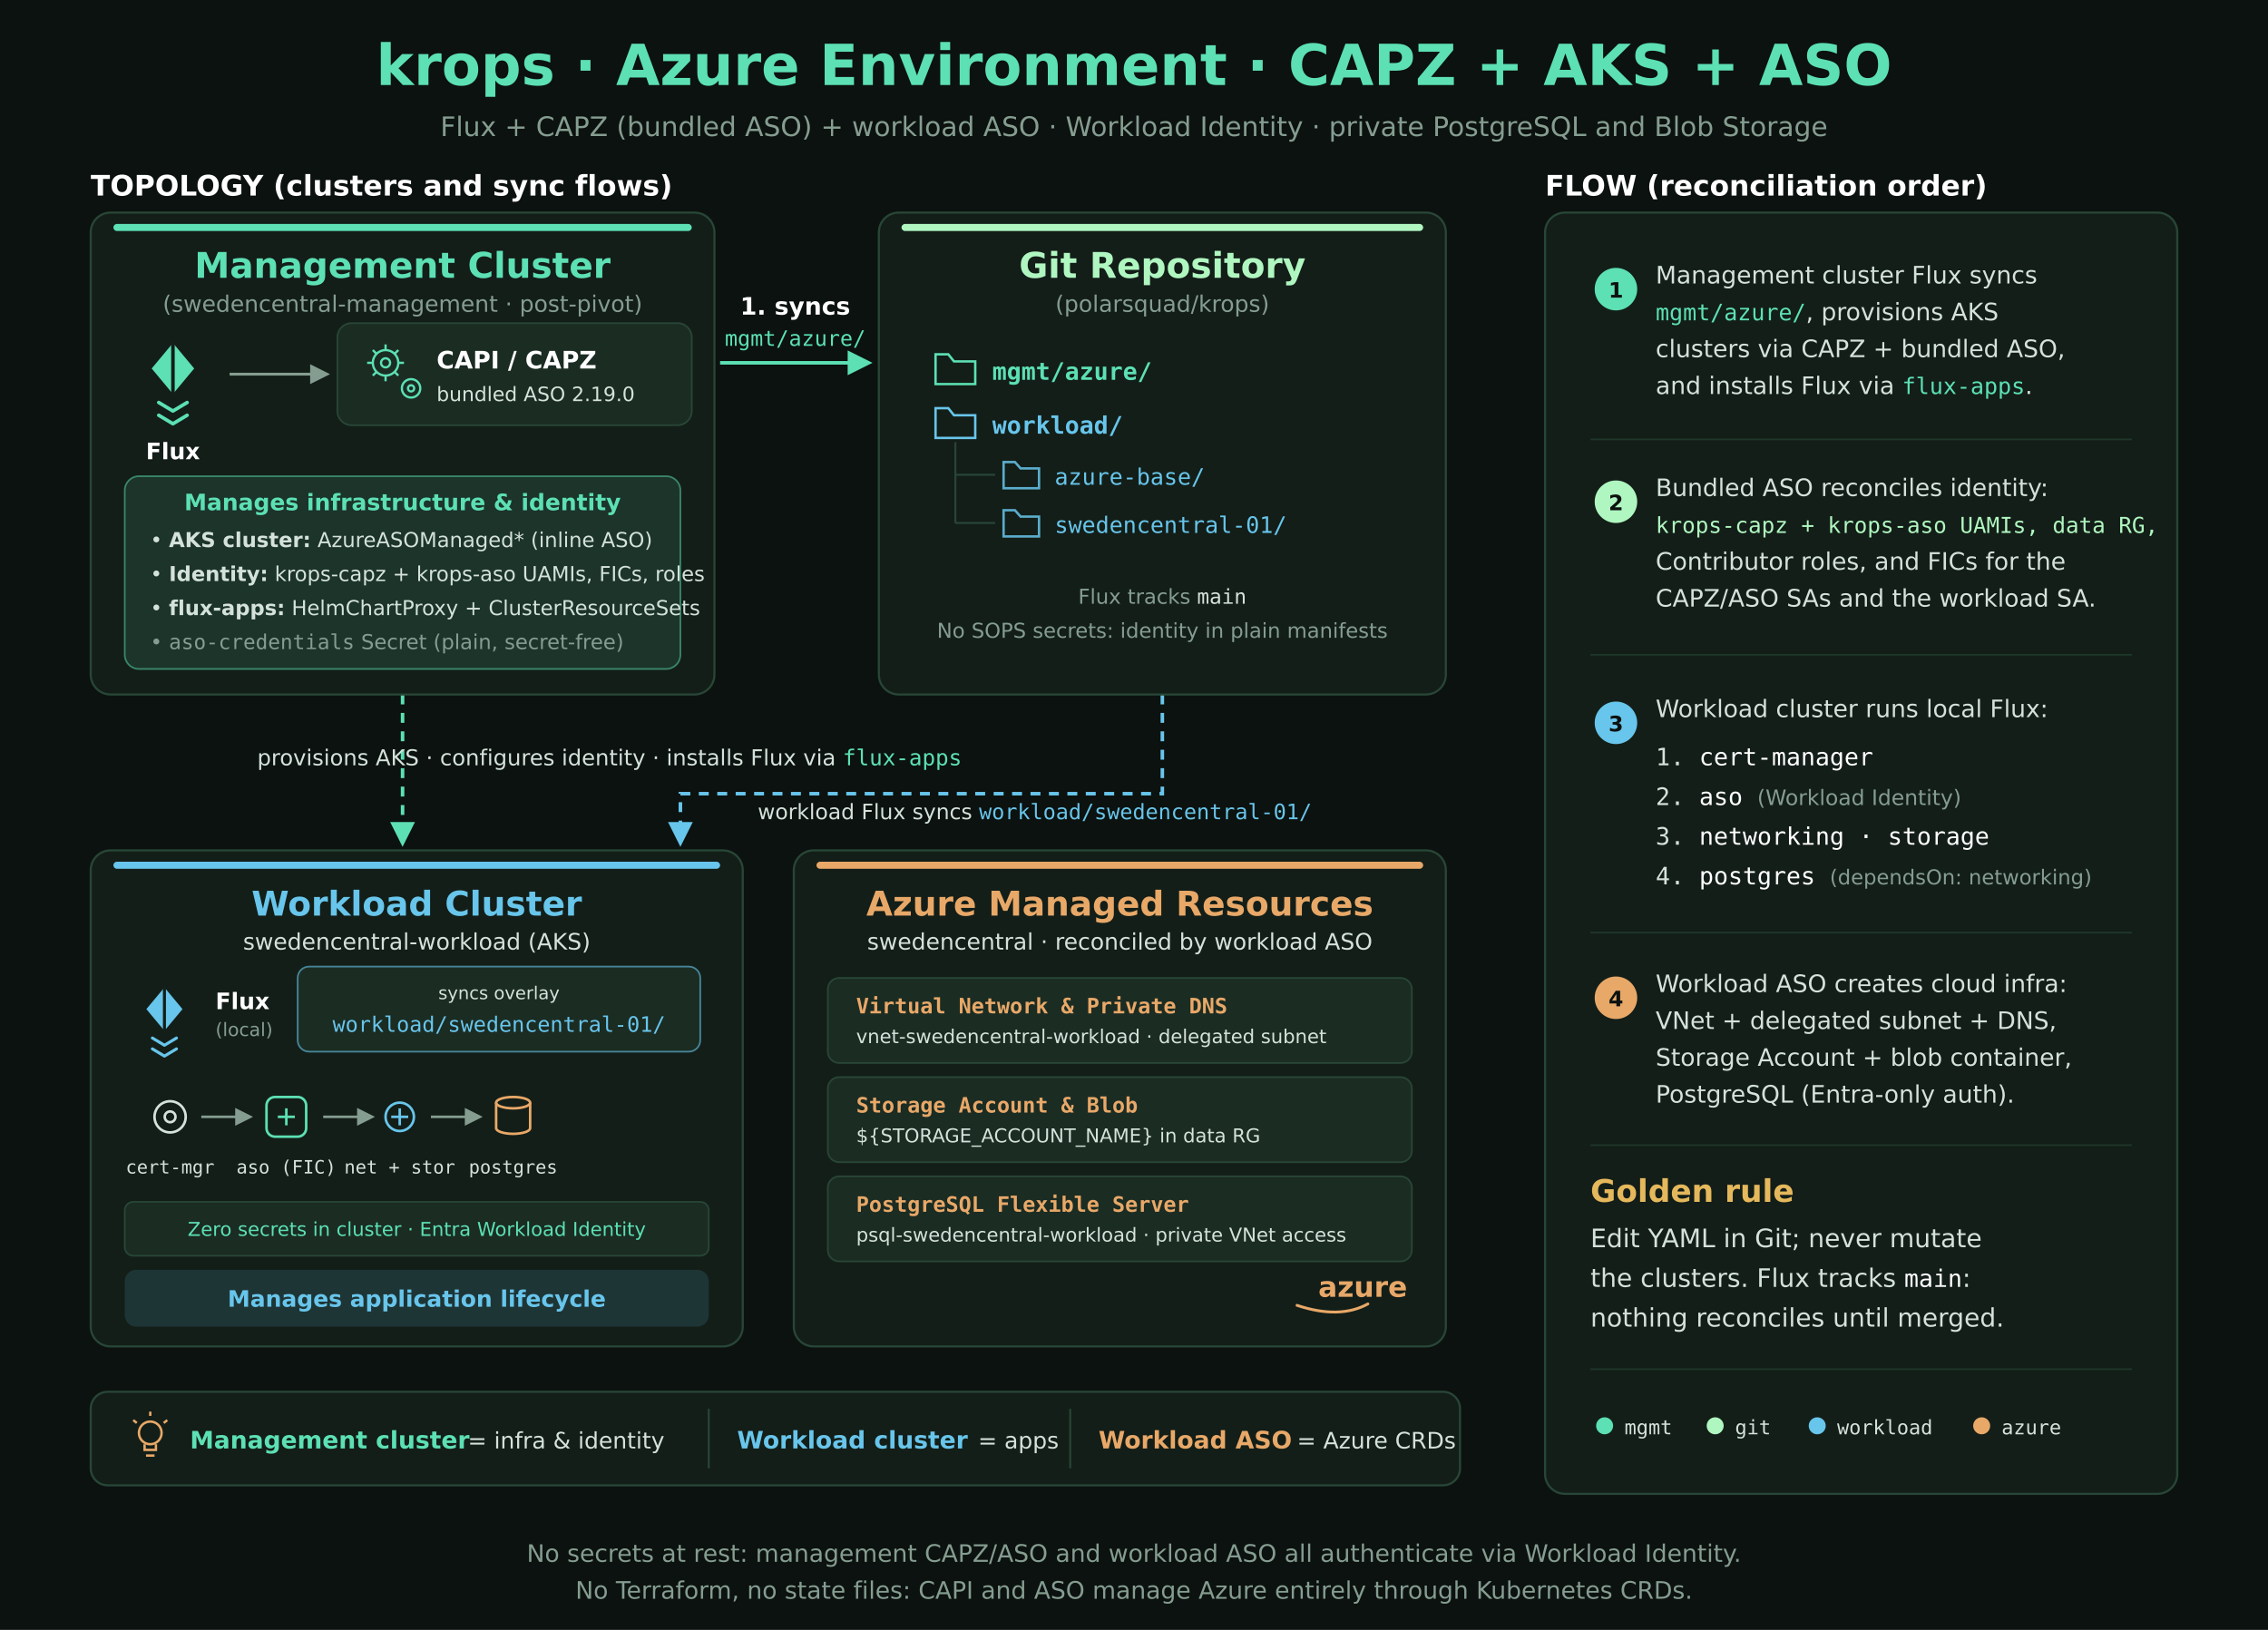
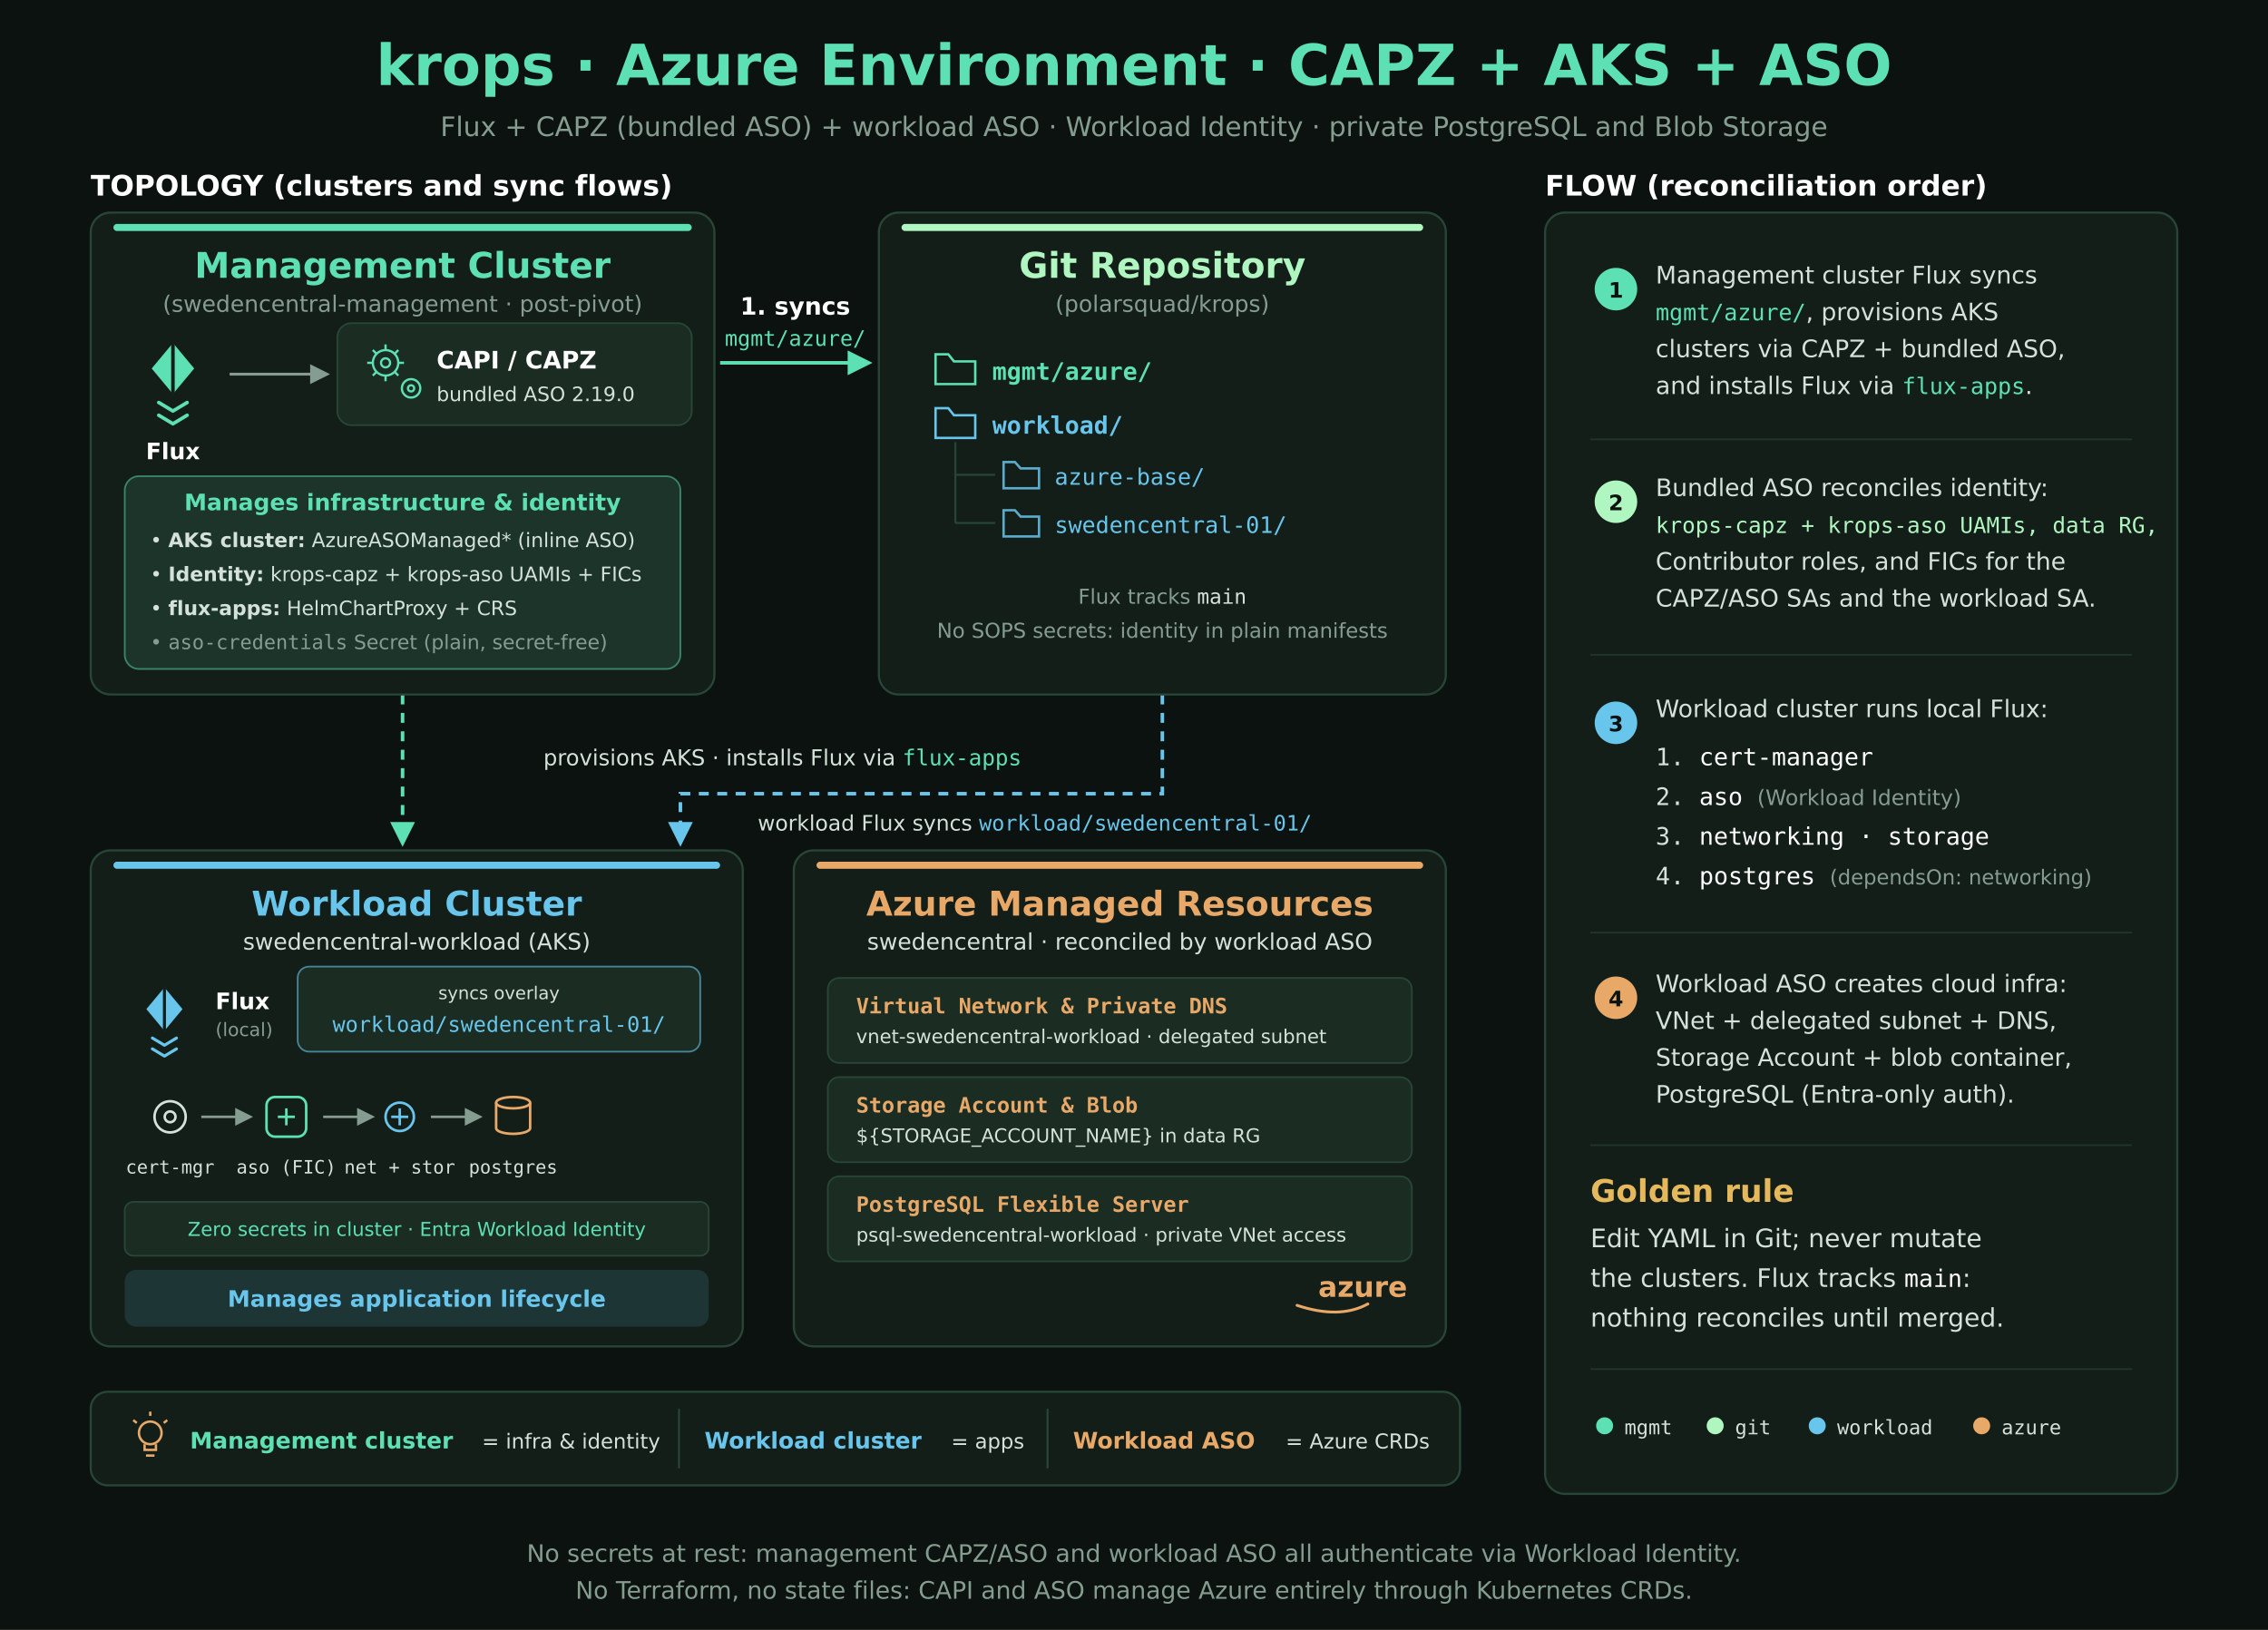
<svg xmlns="http://www.w3.org/2000/svg" width="1600" height="1150" viewBox="0 0 1600 1150">
  <defs>
    <marker id="arrow-teal" viewBox="0 0 10 10" refX="8" refY="5" markerWidth="7" markerHeight="7" orient="auto-start-reverse">
      <path d="M0,0 L10,5 L0,10 z" fill="#5CE0B4" />
    </marker>
    <marker id="arrow-gray" viewBox="0 0 10 10" refX="8" refY="5" markerWidth="7" markerHeight="7" orient="auto-start-reverse">
      <path d="M0,0 L10,5 L0,10 z" fill="#859D91" />
    </marker>
    <marker id="arrow-purple" viewBox="0 0 10 10" refX="8" refY="5" markerWidth="7" markerHeight="7" orient="auto-start-reverse">
      <path d="M0,0 L10,5 L0,10 z" fill="#B0F6C0" />
    </marker>
    <marker id="arrow-blue" viewBox="0 0 10 10" refX="8" refY="5" markerWidth="7" markerHeight="7" orient="auto-start-reverse">
      <path d="M0,0 L10,5 L0,10 z" fill="#68C5EB" />
    </marker>
    <marker id="arrow-amber" viewBox="0 0 10 10" refX="8" refY="5" markerWidth="7" markerHeight="7" orient="auto-start-reverse">
      <path d="M0,0 L10,5 L0,10 z" fill="#E8A868" />
    </marker>
  </defs>
  <rect width="1600" height="1150" fill="#0C120F" />
  <text x="800" y="60" text-anchor="middle" font-family="DejaVu Sans" font-size="40" font-weight="bold" fill="#5CE0B4">krops · Azure Environment · CAPZ + AKS + ASO</text>
  <text x="800" y="96" text-anchor="middle" font-family="DejaVu Sans" font-size="19" fill="#859D91">Flux + CAPZ (bundled ASO) + workload ASO · Workload Identity · private PostgreSQL and Blob Storage</text>
  <text x="64" y="138" font-family="DejaVu Sans" font-size="20" font-weight="bold" fill="#FFFFFF">TOPOLOGY (clusters and sync flows)</text>
  <text x="1090" y="138" font-family="DejaVu Sans" font-size="20" font-weight="bold" fill="#FFFFFF">FLOW (reconciliation order)</text>
  <line x1="508" y1="256" x2="612" y2="256" stroke="#5CE0B4" stroke-width="2.5" marker-end="url(#arrow-teal)" />
  <text x="561" y="222" text-anchor="middle" font-family="DejaVu Sans" font-size="17" font-weight="bold" fill="#FFFFFF">1. syncs</text>
  <text x="561" y="244" text-anchor="middle" font-family="DejaVu Sans Mono" font-size="15" fill="#5CE0B4">mgmt/azure/</text>
  <path d="M284,490 V594" fill="none" stroke="#5CE0B4" stroke-width="2.5" stroke-dasharray="7,6" marker-end="url(#arrow-teal)" />
-   <text x="430" y="540" text-anchor="middle" font-family="DejaVu Sans" font-size="15.5" fill="#D4E2DA">provisions AKS · configures identity · installs Flux via <tspan font-family="DejaVu Sans Mono" fill="#5CE0B4">flux-apps</tspan>
+   <text x="552" y="540" text-anchor="middle" font-family="DejaVu Sans" font-size="15.5" fill="#D4E2DA">provisions AKS · installs Flux via <tspan font-family="DejaVu Sans Mono" fill="#5CE0B4">flux-apps</tspan>
  </text>
  <path d="M820,490 V560 H480 V594" fill="none" stroke="#68C5EB" stroke-width="2.5" stroke-dasharray="7,6" marker-end="url(#arrow-blue)" />
-   <text x="730" y="578" text-anchor="middle" font-family="DejaVu Sans" font-size="15" fill="#D4E2DA">workload Flux syncs <tspan font-family="DejaVu Sans Mono" fill="#68C5EB">workload/swedencentral-01/</tspan>
+   <text x="730" y="586" text-anchor="middle" font-family="DejaVu Sans" font-size="15" fill="#D4E2DA">workload Flux syncs <tspan font-family="DejaVu Sans Mono" fill="#68C5EB">workload/swedencentral-01/</tspan>
  </text>
  <rect x="64" y="150" width="440" height="340" rx="14" fill="#131E18" stroke="#284637" stroke-width="1.5" />
  <rect x="80" y="158" width="408" height="5" rx="2.5" fill="#5CE0B4" />
  <text x="284" y="196" text-anchor="middle" font-family="DejaVu Sans" font-size="25" font-weight="bold" fill="#5CE0B4">Management Cluster</text>
  <text x="284" y="220" text-anchor="middle" font-family="DejaVu Sans" font-size="16" fill="#859D91">(swedencentral-management · post-pivot)</text>
  <g transform="translate(122,260)">
    <path d="M0,-18 L15,0 L0,18 L-15,0 Z" fill="#5CE0B4" />
    <line x1="0" y1="-18" x2="0" y2="18" stroke="#131E18" stroke-width="2.5" />
    <path d="M-10,24 L0,30 L10,24" fill="none" stroke="#5CE0B4" stroke-width="2.5" stroke-linecap="round" stroke-linejoin="round" />
    <path d="M-10,33 L0,39 L10,33" fill="none" stroke="#5CE0B4" stroke-width="2.5" stroke-linecap="round" stroke-linejoin="round" />
  </g>
  <text x="122" y="324" text-anchor="middle" font-family="DejaVu Sans" font-size="16" font-weight="bold" fill="#FFFFFF">Flux</text>
  <line x1="162" y1="264" x2="230" y2="264" stroke="#859D91" stroke-width="2" marker-end="url(#arrow-gray)" />
  <rect x="238" y="228" width="250" height="72" rx="10" fill="#1B2C23" stroke="#284637" stroke-width="1.2" />
  <g stroke="#5CE0B4" stroke-width="1.6" fill="none">
    <circle cx="272" cy="256" r="9" />
    <circle cx="272" cy="256" r="3.2" />
    <g>
      <line x1="272" y1="243" x2="272" y2="247" />
      <line x1="272" y1="265" x2="272" y2="269" />
      <line x1="259" y1="256" x2="263" y2="256" />
      <line x1="281" y1="256" x2="285" y2="256" />
      <line x1="263" y1="247" x2="266" y2="250" />
      <line x1="278" y1="262" x2="281" y2="265" />
      <line x1="263" y1="265" x2="266" y2="262" />
      <line x1="278" y1="250" x2="281" y2="247" />
    </g>
    <circle cx="290" cy="274" r="6.5" />
    <circle cx="290" cy="274" r="2.2" />
  </g>
  <text x="308" y="260" font-family="DejaVu Sans" font-size="17" font-weight="bold" fill="#FFFFFF">CAPI / CAPZ</text>
  <text x="308" y="283" font-family="DejaVu Sans" font-size="14" fill="#D4E2DA">bundled ASO 2.19.0</text>
  <rect x="88" y="336" width="392" height="136" rx="10" fill="#5CE0B4" fill-opacity="0.12" stroke="#5CE0B4" stroke-opacity="0.5" stroke-width="1.2" />
  <text x="284" y="360" text-anchor="middle" font-family="DejaVu Sans" font-size="16" font-weight="bold" fill="#5CE0B4">Manages infrastructure &amp; identity</text>
-   <text x="106" y="386" font-family="DejaVu Sans" font-size="14.5" fill="#D4E2DA">• <tspan font-weight="bold">AKS cluster:</tspan> AzureASOManaged* (inline ASO)</text>
-   <text x="106" y="410" font-family="DejaVu Sans" font-size="14.5" fill="#D4E2DA">• <tspan font-weight="bold">Identity:</tspan> krops-capz + krops-aso UAMIs, FICs, roles</text>
-   <text x="106" y="434" font-family="DejaVu Sans" font-size="14.5" fill="#D4E2DA">• <tspan font-weight="bold">flux-apps:</tspan> HelmChartProxy + ClusterResourceSets</text>
-   <text x="106" y="458" font-family="DejaVu Sans" font-size="14.5" fill="#859D91">• <tspan font-family="DejaVu Sans Mono">aso-credentials</tspan> Secret (plain, secret-free)</text>
+   <text x="106" y="386" font-family="DejaVu Sans" font-size="14" fill="#D4E2DA">• <tspan font-weight="bold">AKS cluster:</tspan> AzureASOManaged* (inline ASO)</text>
+   <text x="106" y="410" font-family="DejaVu Sans" font-size="14" fill="#D4E2DA">• <tspan font-weight="bold">Identity:</tspan> krops-capz + krops-aso UAMIs + FICs</text>
+   <text x="106" y="434" font-family="DejaVu Sans" font-size="14" fill="#D4E2DA">• <tspan font-weight="bold">flux-apps:</tspan> HelmChartProxy + CRS</text>
+   <text x="106" y="458" font-family="DejaVu Sans" font-size="14" fill="#859D91">• <tspan font-family="DejaVu Sans Mono">aso-credentials</tspan> Secret (plain, secret-free)</text>
  <rect x="620" y="150" width="400" height="340" rx="14" fill="#131E18" stroke="#284637" stroke-width="1.5" />
  <rect x="636" y="158" width="368" height="5" rx="2.5" fill="#B0F6C0" />
  <text x="820" y="196" text-anchor="middle" font-family="DejaVu Sans" font-size="25" font-weight="bold" fill="#B0F6C0">Git Repository</text>
  <text x="820" y="220" text-anchor="middle" font-family="DejaVu Sans" font-size="16" fill="#859D91">(polarsquad/krops)</text>
  <g fill="none" stroke-width="1.7">
    <path d="M660,250 h9 l4,5 h15 v16 h-28 z" stroke="#5CE0B4" />
    <path d="M660,288 h9 l4,5 h15 v16 h-28 z" stroke="#68C5EB" />
    <path d="M708,326 h8 l4,4.5 h13 v14 h-25 z" stroke="#68C5EB" stroke-opacity="0.85" />
    <path d="M708,360 h8 l4,4.5 h13 v14 h-25 z" stroke="#68C5EB" stroke-opacity="0.85" />
  </g>
  <g stroke="#284637" stroke-width="1.4" fill="none">
    <path d="M674,312 V369 M674,335 h28 M674,369 h28" />
  </g>
  <text x="700" y="268" font-family="DejaVu Sans Mono" font-size="17" font-weight="bold" fill="#5CE0B4">mgmt/azure/</text>
  <text x="700" y="306" font-family="DejaVu Sans Mono" font-size="17" font-weight="bold" fill="#68C5EB">workload/</text>
  <text x="744" y="342" font-family="DejaVu Sans Mono" font-size="16" fill="#68C5EB">azure-base/</text>
  <text x="744" y="376" font-family="DejaVu Sans Mono" font-size="16" fill="#68C5EB">swedencentral-01/</text>
  <text x="820" y="426" text-anchor="middle" font-family="DejaVu Sans" font-size="14.5" fill="#859D91">Flux tracks <tspan font-family="DejaVu Sans Mono" fill="#D4E2DA">main</tspan>
  </text>
  <text x="820" y="450" text-anchor="middle" font-family="DejaVu Sans" font-size="14.5" fill="#859D91">No SOPS secrets: identity in plain manifests</text>
  <rect x="64" y="600" width="460" height="350" rx="14" fill="#131E18" stroke="#284637" stroke-width="1.5" />
  <rect x="80" y="608" width="428" height="5" rx="2.5" fill="#68C5EB" />
  <text x="294" y="646" text-anchor="middle" font-family="DejaVu Sans" font-size="24" font-weight="bold" fill="#68C5EB">Workload Cluster</text>
  <text x="294" y="670" text-anchor="middle" font-family="DejaVu Sans" font-size="16" fill="#D4E2DA">swedencentral-workload (AKS)</text>
  <g transform="translate(116,712) scale(0.85)">
    <path d="M0,-18 L15,0 L0,18 L-15,0 Z" fill="#68C5EB" />
    <line x1="0" y1="-18" x2="0" y2="18" stroke="#131E18" stroke-width="2.5" />
    <path d="M-10,24 L0,30 L10,24" fill="none" stroke="#68C5EB" stroke-width="2.5" stroke-linecap="round" stroke-linejoin="round" />
    <path d="M-10,33 L0,39 L10,33" fill="none" stroke="#68C5EB" stroke-width="2.5" stroke-linecap="round" stroke-linejoin="round" />
  </g>
  <text x="152" y="712" font-family="DejaVu Sans" font-size="16" font-weight="bold" fill="#FFFFFF">Flux</text>
  <text x="152" y="731" font-family="DejaVu Sans" font-size="13" fill="#859D91">(local)</text>
  <rect x="210" y="682" width="284" height="60" rx="8" fill="#1B2C23" stroke="#68C5EB" stroke-opacity="0.6" stroke-width="1.2" />
  <text x="352" y="705" text-anchor="middle" font-family="DejaVu Sans" font-size="12.5" fill="#D4E2DA">syncs overlay</text>
  <text x="352" y="728" text-anchor="middle" font-family="DejaVu Sans Mono" font-size="15" fill="#68C5EB">workload/swedencentral-01/</text>
  <g stroke="#D4E2DA" stroke-width="1.8" fill="none">
    <circle cx="120" cy="788" r="11" />
    <circle cx="120" cy="788" r="3.8" />
  </g>
  <line x1="142" y1="788" x2="176" y2="788" stroke="#859D91" stroke-width="1.8" marker-end="url(#arrow-gray)" />
  <g stroke="#5CE0B4" stroke-width="1.8" fill="none">
    <rect x="188" y="774" width="28" height="28" rx="6" />
    <path d="M196,788 h12 M202,782 v12" />
  </g>
  <line x1="228" y1="788" x2="262" y2="788" stroke="#859D91" stroke-width="1.8" marker-end="url(#arrow-gray)" />
  <g stroke="#68C5EB" stroke-width="1.8" fill="none">
    <circle cx="282" cy="788" r="10" />
    <path d="M276,788 h12 M282,782 v12" />
  </g>
  <line x1="304" y1="788" x2="338" y2="788" stroke="#859D91" stroke-width="1.8" marker-end="url(#arrow-gray)" />
  <g stroke="#E8A868" stroke-width="1.8" fill="none">
    <ellipse cx="362" cy="778" rx="12" ry="4" />
    <path d="M350,778 v18 a12,4 0 0 0 24,0 v-18" />
  </g>
  <text x="120" y="828" text-anchor="middle" font-family="DejaVu Sans Mono" font-size="13" fill="#D4E2DA">cert-mgr</text>
  <text x="202" y="828" text-anchor="middle" font-family="DejaVu Sans Mono" font-size="13" fill="#D4E2DA">aso (FIC)</text>
  <text x="282" y="828" text-anchor="middle" font-family="DejaVu Sans Mono" font-size="13" fill="#D4E2DA">net + stor</text>
  <text x="362" y="828" text-anchor="middle" font-family="DejaVu Sans Mono" font-size="13" fill="#D4E2DA">postgres</text>
  <rect x="88" y="848" width="412" height="38" rx="6" fill="#1B2C23" stroke="#284637" stroke-width="1.2" />
  <text x="294" y="872" text-anchor="middle" font-family="DejaVu Sans" font-size="13.5" fill="#5CE0B4">Zero secrets in cluster · Entra Workload Identity</text>
  <rect x="88" y="896" width="412" height="40" rx="8" fill="#68C5EB" fill-opacity="0.14" />
  <text x="294" y="922" text-anchor="middle" font-family="DejaVu Sans" font-size="16" font-weight="bold" fill="#68C5EB">Manages application lifecycle</text>
  <rect x="560" y="600" width="460" height="350" rx="14" fill="#131E18" stroke="#284637" stroke-width="1.5" />
  <rect x="576" y="608" width="428" height="5" rx="2.5" fill="#E8A868" />
  <text x="790" y="646" text-anchor="middle" font-family="DejaVu Sans" font-size="24" font-weight="bold" fill="#E8A868">Azure Managed Resources</text>
  <text x="790" y="670" text-anchor="middle" font-family="DejaVu Sans" font-size="16" fill="#D4E2DA">swedencentral · reconciled by workload ASO</text>
  <rect x="584" y="690" width="412" height="60" rx="8" fill="#1B2C23" stroke="#284637" stroke-width="1.2" />
  <text x="604" y="715" font-family="DejaVu Sans Mono" font-size="15" font-weight="bold" fill="#E8A868">Virtual Network &amp; Private DNS</text>
  <text x="604" y="736" font-family="DejaVu Sans" font-size="13.5" fill="#D4E2DA">vnet-swedencentral-workload · delegated subnet</text>
  <rect x="584" y="760" width="412" height="60" rx="8" fill="#1B2C23" stroke="#284637" stroke-width="1.2" />
  <text x="604" y="785" font-family="DejaVu Sans Mono" font-size="15" font-weight="bold" fill="#E8A868">Storage Account &amp; Blob</text>
  <text x="604" y="806" font-family="DejaVu Sans" font-size="13.5" fill="#D4E2DA">${STORAGE_ACCOUNT_NAME} in data RG</text>
  <rect x="584" y="830" width="412" height="60" rx="8" fill="#1B2C23" stroke="#284637" stroke-width="1.2" />
  <text x="604" y="855" font-family="DejaVu Sans Mono" font-size="15" font-weight="bold" fill="#E8A868">PostgreSQL Flexible Server</text>
  <text x="604" y="876" font-family="DejaVu Sans" font-size="13.5" fill="#D4E2DA">psql-swedencentral-workload · private VNet access</text>
  <g transform="translate(930, 915)">
    <text x="0" y="0" font-family="DejaVu Sans" font-size="20" font-weight="bold" fill="#E8A868">azure</text>
    <path d="M-15,6 Q15,16 35,5" fill="none" stroke="#E8A868" stroke-width="2" stroke-linecap="round" />
  </g>
  <rect x="64" y="982" width="966" height="66" rx="12" fill="#131E18" stroke="#284637" stroke-width="1.5" />
  <g stroke="#E8A868" stroke-width="1.7" fill="none">
    <circle cx="106" cy="1011" r="8" />
    <path d="M102,1019 v4 h8 v-4 M103,1027 h6" />
    <line x1="106" y1="996" x2="106" y2="999" />
    <line x1="94" y1="1002" x2="96.5" y2="1004" />
    <line x1="118" y1="1002" x2="115.5" y2="1004" />
  </g>
-   <text x="134" y="1022" font-family="DejaVu Sans" font-size="17" font-weight="bold" fill="#5CE0B4">Management cluster</text>
-   <text x="330" y="1022" font-family="DejaVu Sans" font-size="16" fill="#D4E2DA">= infra &amp; identity</text>
-   <line x1="500" y1="994" x2="500" y2="1036" stroke="#284637" stroke-width="1.4" />
-   <text x="520" y="1022" font-family="DejaVu Sans" font-size="17" font-weight="bold" fill="#68C5EB">Workload cluster</text>
-   <text x="690" y="1022" font-family="DejaVu Sans" font-size="16" fill="#D4E2DA">= apps</text>
-   <line x1="755" y1="994" x2="755" y2="1036" stroke="#284637" stroke-width="1.4" />
-   <text x="775" y="1022" font-family="DejaVu Sans" font-size="17" font-weight="bold" fill="#E8A868">Workload ASO</text>
-   <text x="915" y="1022" font-family="DejaVu Sans" font-size="16" fill="#D4E2DA">= Azure CRDs</text>
+   <text x="134" y="1022" font-family="DejaVu Sans" font-size="16" font-weight="bold" fill="#5CE0B4">Management cluster</text>
+   <text x="340" y="1022" font-family="DejaVu Sans" font-size="14.5" fill="#D4E2DA">= infra &amp; identity</text>
+   <line x1="479" y1="994" x2="479" y2="1036" stroke="#284637" stroke-width="1.4" />
+   <text x="497" y="1022" font-family="DejaVu Sans" font-size="16" font-weight="bold" fill="#68C5EB">Workload cluster</text>
+   <text x="671" y="1022" font-family="DejaVu Sans" font-size="14.5" fill="#D4E2DA">= apps</text>
+   <line x1="739" y1="994" x2="739" y2="1036" stroke="#284637" stroke-width="1.4" />
+   <text x="757" y="1022" font-family="DejaVu Sans" font-size="16" font-weight="bold" fill="#E8A868">Workload ASO</text>
+   <text x="907" y="1022" font-family="DejaVu Sans" font-size="14.5" fill="#D4E2DA">= Azure CRDs</text>
  <rect x="1090" y="150" width="446" height="904" rx="14" fill="#131E18" stroke="#284637" stroke-width="1.5" />
  <circle cx="1140" cy="204" r="15" fill="#5CE0B4" />
  <text x="1140" y="210" text-anchor="middle" font-family="DejaVu Sans" font-size="15" font-weight="bold" fill="#0C120F">1</text>
  <text x="1168" y="200" font-family="DejaVu Sans" font-size="17" fill="#D4E2DA">Management cluster Flux syncs</text>
  <text x="1168" y="226" font-family="DejaVu Sans Mono" font-size="16" fill="#5CE0B4">mgmt/azure/<tspan font-family="DejaVu Sans" font-size="17" fill="#D4E2DA">, provisions AKS</tspan>
  </text>
  <text x="1168" y="252" font-family="DejaVu Sans" font-size="17" fill="#D4E2DA">clusters via CAPZ + bundled ASO,</text>
  <text x="1168" y="278" font-family="DejaVu Sans" font-size="17" fill="#D4E2DA">and installs Flux via <tspan font-family="DejaVu Sans Mono" font-size="16" fill="#5CE0B4">flux-apps</tspan>.</text>
  <line x1="1122" y1="310" x2="1504" y2="310" stroke="#1F362A" stroke-width="1.2" />
  <circle cx="1140" cy="354" r="15" fill="#B0F6C0" />
  <text x="1140" y="360" text-anchor="middle" font-family="DejaVu Sans" font-size="15" font-weight="bold" fill="#0C120F">2</text>
  <text x="1168" y="350" font-family="DejaVu Sans" font-size="17" fill="#D4E2DA">Bundled ASO reconciles identity:</text>
  <text x="1168" y="376" font-family="DejaVu Sans Mono" font-size="15.5" fill="#B0F6C0">krops-capz + krops-aso UAMIs, data RG,</text>
  <text x="1168" y="402" font-family="DejaVu Sans" font-size="17" fill="#D4E2DA">Contributor roles, and FICs for the</text>
  <text x="1168" y="428" font-family="DejaVu Sans" font-size="17" fill="#D4E2DA">CAPZ/ASO SAs and the workload SA.</text>
  <line x1="1122" y1="462" x2="1504" y2="462" stroke="#1F362A" stroke-width="1.2" />
  <circle cx="1140" cy="510" r="15" fill="#68C5EB" />
  <text x="1140" y="516" text-anchor="middle" font-family="DejaVu Sans" font-size="15" font-weight="bold" fill="#0C120F">3</text>
  <text x="1168" y="506" font-family="DejaVu Sans" font-size="17" fill="#D4E2DA">Workload cluster runs local Flux:</text>
  <text x="1168" y="540" font-family="DejaVu Sans Mono" font-size="17" fill="#D4E2DA">1. <tspan fill="#FFFFFF">cert-manager</tspan>
  </text>
  <text x="1168" y="568" font-family="DejaVu Sans Mono" font-size="17" fill="#D4E2DA">2. <tspan fill="#FFFFFF">aso</tspan>
    <tspan font-family="DejaVu Sans" font-size="15" fill="#859D91">(Workload Identity)</tspan>
  </text>
  <text x="1168" y="596" font-family="DejaVu Sans Mono" font-size="17" fill="#D4E2DA">3. <tspan fill="#FFFFFF">networking · storage</tspan>
  </text>
  <text x="1168" y="624" font-family="DejaVu Sans Mono" font-size="17" fill="#D4E2DA">4. <tspan fill="#FFFFFF">postgres</tspan>
    <tspan font-family="DejaVu Sans" font-size="14.5" fill="#859D91">(dependsOn: networking)</tspan>
  </text>
  <line x1="1122" y1="658" x2="1504" y2="658" stroke="#1F362A" stroke-width="1.2" />
  <circle cx="1140" cy="704" r="15" fill="#E8A868" />
  <text x="1140" y="710" text-anchor="middle" font-family="DejaVu Sans" font-size="15" font-weight="bold" fill="#0C120F">4</text>
  <text x="1168" y="700" font-family="DejaVu Sans" font-size="17" fill="#D4E2DA">Workload ASO creates cloud infra:</text>
  <text x="1168" y="726" font-family="DejaVu Sans" font-size="17" fill="#D4E2DA">VNet + delegated subnet + DNS,</text>
  <text x="1168" y="752" font-family="DejaVu Sans" font-size="17" fill="#D4E2DA">Storage Account + blob container,</text>
  <text x="1168" y="778" font-family="DejaVu Sans" font-size="17" fill="#D4E2DA">PostgreSQL (Entra-only auth).</text>
  <line x1="1122" y1="808" x2="1504" y2="808" stroke="#1F362A" stroke-width="1.2" />
  <text x="1122" y="848" font-family="DejaVu Sans" font-size="22" font-weight="bold" fill="#E5B85C">Golden rule</text>
  <text x="1122" y="880" font-family="DejaVu Sans" font-size="18" fill="#D4E2DA">Edit YAML in Git; never mutate</text>
  <text x="1122" y="908" font-family="DejaVu Sans" font-size="18" fill="#D4E2DA">the clusters. Flux tracks <tspan font-family="DejaVu Sans Mono" font-size="17" fill="#FFFFFF">main</tspan>:</text>
  <text x="1122" y="936" font-family="DejaVu Sans" font-size="18" fill="#D4E2DA">nothing reconciles until merged.</text>
  <line x1="1122" y1="966" x2="1504" y2="966" stroke="#1F362A" stroke-width="1.2" />
  <circle cx="1132" cy="1006" r="6" fill="#5CE0B4" />
  <text x="1146" y="1012" font-family="DejaVu Sans Mono" font-size="14" fill="#D4E2DA">mgmt</text>
  <circle cx="1210" cy="1006" r="6" fill="#B0F6C0" />
  <text x="1224" y="1012" font-family="DejaVu Sans Mono" font-size="14" fill="#D4E2DA">git</text>
  <circle cx="1282" cy="1006" r="6" fill="#68C5EB" />
  <text x="1296" y="1012" font-family="DejaVu Sans Mono" font-size="14" fill="#D4E2DA">workload</text>
  <circle cx="1398" cy="1006" r="6" fill="#E8A868" />
  <text x="1412" y="1012" font-family="DejaVu Sans Mono" font-size="14" fill="#D4E2DA">azure</text>
  <text x="800" y="1102" text-anchor="middle" font-family="DejaVu Sans" font-size="17" fill="#859D91">No secrets at rest: management CAPZ/ASO and workload ASO all authenticate via Workload Identity.</text>
  <text x="800" y="1128" text-anchor="middle" font-family="DejaVu Sans" font-size="17" fill="#859D91">No Terraform, no state files: CAPI and ASO manage Azure entirely through Kubernetes CRDs.</text>
</svg>
